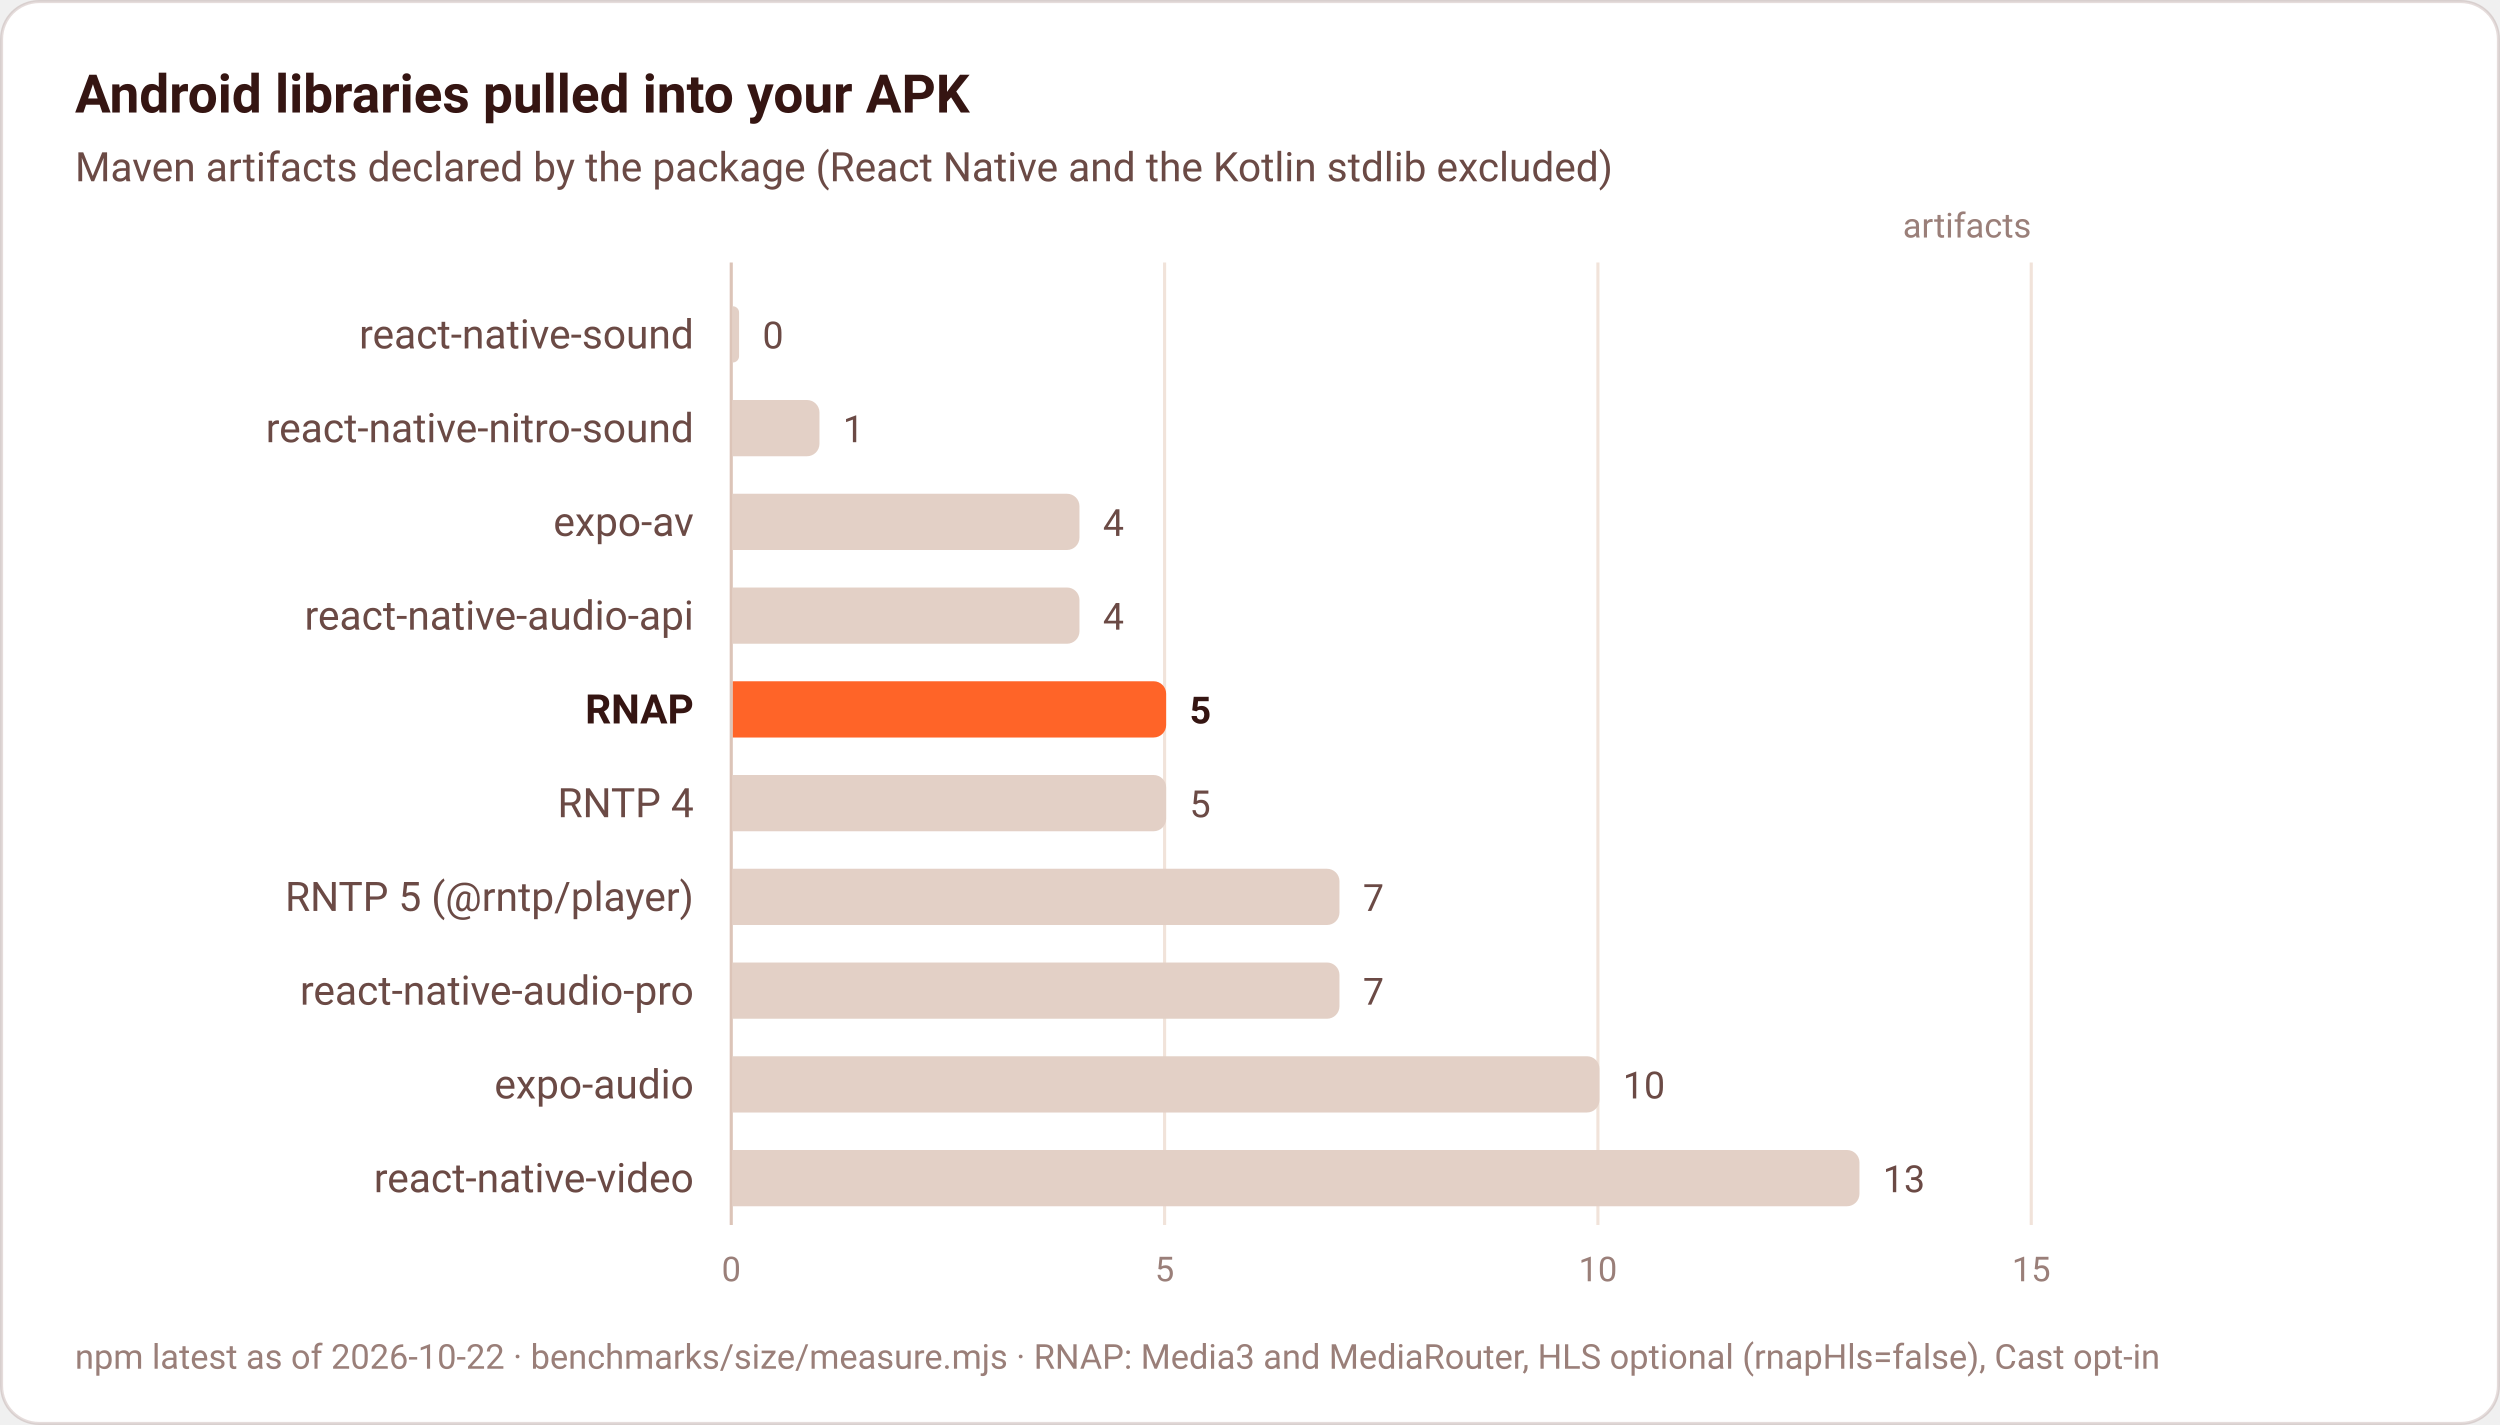
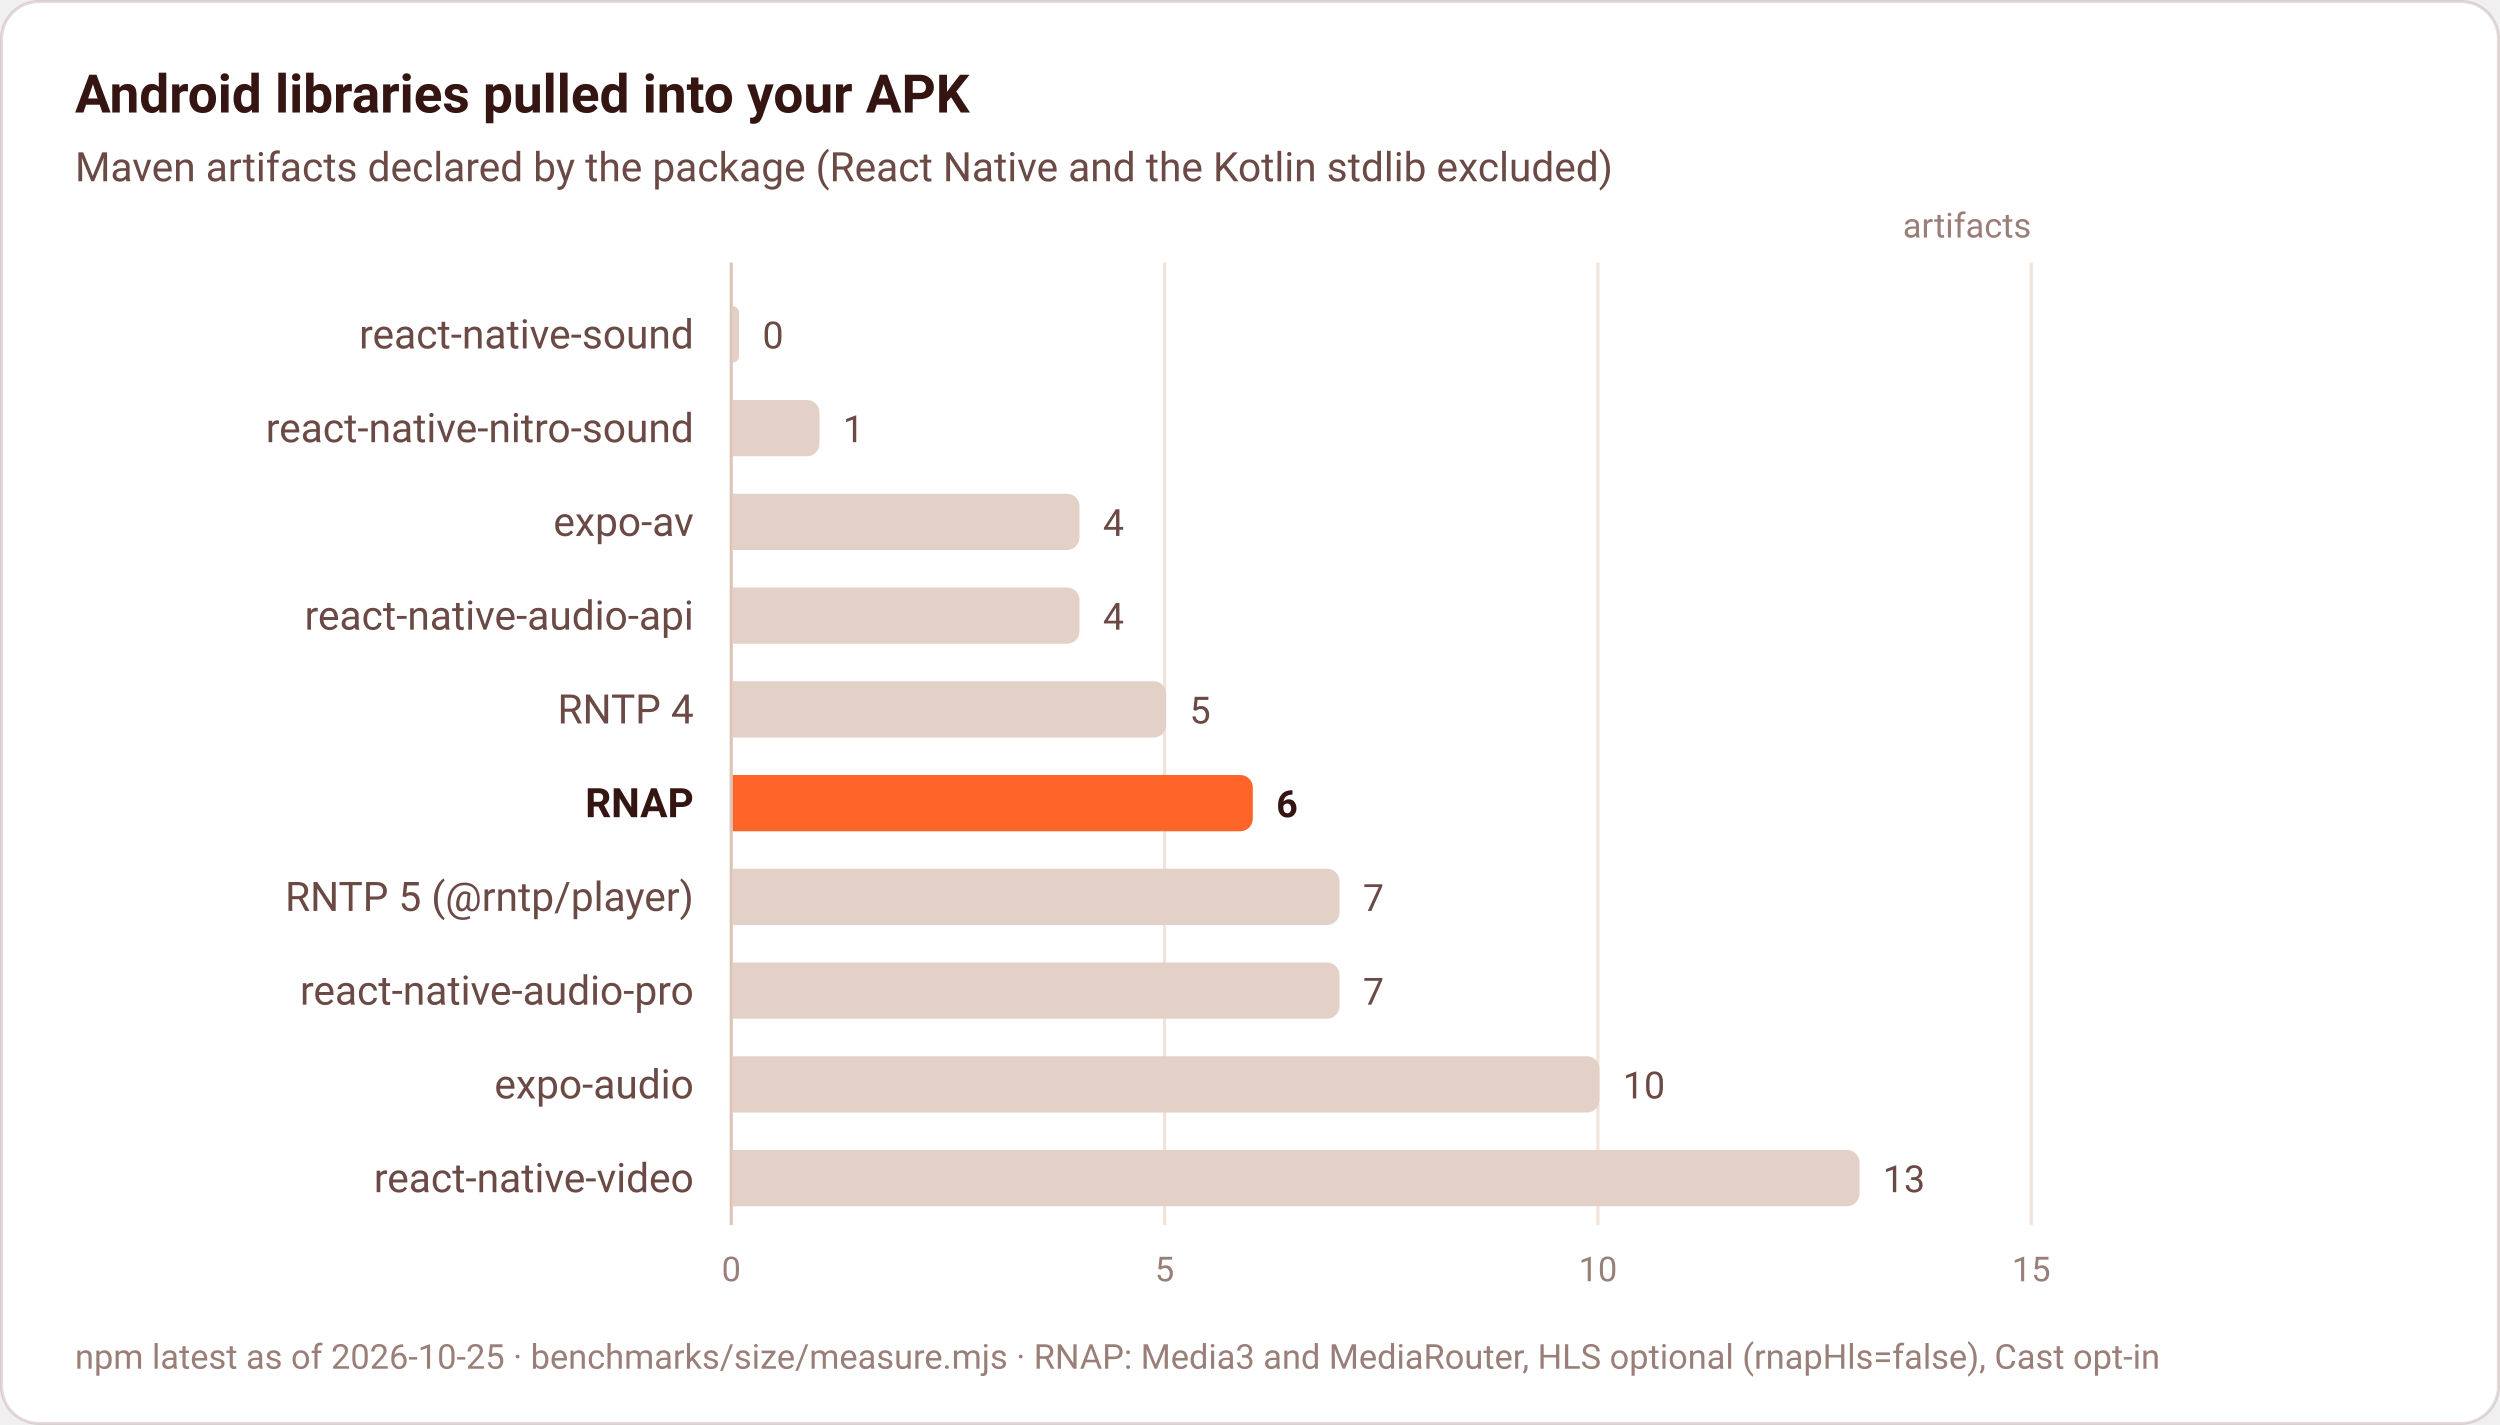
<svg xmlns="http://www.w3.org/2000/svg" width="800" height="456" viewBox="0 0 800 456" font-family="system-ui, -apple-system, &quot;Segoe UI&quot;, Roboto, sans-serif" role="img" aria-labelledby="t d">
  <rect x="0.5" y="0.5" width="799" height="455" rx="12" fill="#ffffff" stroke="rgba(91,34,28,0.16)" />
  <text x="24" y="36" font-size="17" font-weight="600" fill="#351512">Android libraries pulled into your APK</text>
  <text x="24" y="58" font-size="13" fill="#6b4a45">Maven artifacts declared by the package (React Native and the Kotlin stdlib excluded)</text>
  <line x1="234" y1="84" x2="234" y2="392" stroke="#dcc4b8" stroke-width="1" />
  <text x="234" y="410" font-size="11" fill="#9a7f79" text-anchor="middle" style="font-variant-numeric:tabular-nums">0</text>
  <line x1="372.667" y1="84" x2="372.667" y2="392" stroke="#f1e3da" stroke-width="1" />
  <text x="372.667" y="410" font-size="11" fill="#9a7f79" text-anchor="middle" style="font-variant-numeric:tabular-nums">5</text>
  <line x1="511.333" y1="84" x2="511.333" y2="392" stroke="#f1e3da" stroke-width="1" />
  <text x="511.333" y="410" font-size="11" fill="#9a7f79" text-anchor="middle" style="font-variant-numeric:tabular-nums">10</text>
  <line x1="650" y1="84" x2="650" y2="392" stroke="#f1e3da" stroke-width="1" />
  <text x="650" y="410" font-size="11" fill="#9a7f79" text-anchor="middle" style="font-variant-numeric:tabular-nums">15</text>
  <text x="650" y="76" font-size="11" fill="#9a7f79" text-anchor="end">artifacts</text>
  <text x="222" y="111.5" font-size="13" fill="#6b4a45" font-weight="400" text-anchor="end">react-native-sound</text>
  <path d="M234.5,98h0a2,2 0 0 1 2,2v14a2,2 0 0 1 -2,2h-0z" fill="#e3d0c6" />
  <text x="244" y="111.5" font-size="12" fill="#6b4a45" font-weight="400" style="font-variant-numeric:tabular-nums">0</text>
  <text x="222" y="141.5" font-size="13" fill="#6b4a45" font-weight="400" text-anchor="end">react-native-nitro-sound</text>
  <path d="M234.5,128h23.733a4,4 0 0 1 4,4v10a4,4 0 0 1 -4,4h-23.733z" fill="#e3d0c6" />
  <text x="269.733" y="141.5" font-size="12" fill="#6b4a45" font-weight="400" style="font-variant-numeric:tabular-nums">1</text>
  <text x="222" y="171.5" font-size="13" fill="#6b4a45" font-weight="400" text-anchor="end">expo-av</text>
  <path d="M234.5,158h106.933a4,4 0 0 1 4,4v10a4,4 0 0 1 -4,4h-106.933z" fill="#e3d0c6" />
  <text x="352.933" y="171.5" font-size="12" fill="#6b4a45" font-weight="400" style="font-variant-numeric:tabular-nums">4</text>
  <text x="222" y="201.5" font-size="13" fill="#6b4a45" font-weight="400" text-anchor="end">react-native-audio-api</text>
  <path d="M234.5,188h106.933a4,4 0 0 1 4,4v10a4,4 0 0 1 -4,4h-106.933z" fill="#e3d0c6" />
  <text x="352.933" y="201.5" font-size="12" fill="#6b4a45" font-weight="400" style="font-variant-numeric:tabular-nums">4</text>
-   <text x="222" y="231.5" font-size="13" fill="#351512" font-weight="600" text-anchor="end">RNAP</text>
-   <path d="M234.5,218h134.667a4,4 0 0 1 4,4v10a4,4 0 0 1 -4,4h-134.667z" fill="#ff6428" />
-   <text x="380.667" y="231.5" font-size="12" fill="#351512" font-weight="600" style="font-variant-numeric:tabular-nums">5</text>
-   <text x="222" y="261.5" font-size="13" fill="#6b4a45" font-weight="400" text-anchor="end">RNTP 4</text>
-   <path d="M234.5,248h134.667a4,4 0 0 1 4,4v10a4,4 0 0 1 -4,4h-134.667z" fill="#e3d0c6" />
-   <text x="380.667" y="261.5" font-size="12" fill="#6b4a45" font-weight="400" style="font-variant-numeric:tabular-nums">5</text>
+   <text x="222" y="231.5" font-size="13" fill="#6b4a45" font-weight="400" text-anchor="end">RNTP 4</text>
+   <path d="M234.5,218h134.667a4,4 0 0 1 4,4v10a4,4 0 0 1 -4,4h-134.667z" fill="#e3d0c6" />
+   <text x="380.667" y="231.5" font-size="12" fill="#6b4a45" font-weight="400" style="font-variant-numeric:tabular-nums">5</text>
+   <text x="222" y="261.5" font-size="13" fill="#351512" font-weight="600" text-anchor="end">RNAP</text>
+   <path d="M234.5,248h162.4a4,4 0 0 1 4,4v10a4,4 0 0 1 -4,4h-162.4z" fill="#ff6428" />
+   <text x="408.4" y="261.5" font-size="12" fill="#351512" font-weight="600" style="font-variant-numeric:tabular-nums">6</text>
  <text x="222" y="291.5" font-size="13" fill="#6b4a45" font-weight="400" text-anchor="end">RNTP 5 (@rntp/player)</text>
  <path d="M234.5,278h190.133a4,4 0 0 1 4,4v10a4,4 0 0 1 -4,4h-190.133z" fill="#e3d0c6" />
  <text x="436.133" y="291.5" font-size="12" fill="#6b4a45" font-weight="400" style="font-variant-numeric:tabular-nums">7</text>
  <text x="222" y="321.5" font-size="13" fill="#6b4a45" font-weight="400" text-anchor="end">react-native-audio-pro</text>
  <path d="M234.5,308h190.133a4,4 0 0 1 4,4v10a4,4 0 0 1 -4,4h-190.133z" fill="#e3d0c6" />
  <text x="436.133" y="321.5" font-size="12" fill="#6b4a45" font-weight="400" style="font-variant-numeric:tabular-nums">7</text>
  <text x="222" y="351.5" font-size="13" fill="#6b4a45" font-weight="400" text-anchor="end">expo-audio</text>
  <path d="M234.5,338h273.333a4,4 0 0 1 4,4v10a4,4 0 0 1 -4,4h-273.333z" fill="#e3d0c6" />
  <text x="519.333" y="351.5" font-size="12" fill="#6b4a45" font-weight="400" style="font-variant-numeric:tabular-nums">10</text>
  <text x="222" y="381.5" font-size="13" fill="#6b4a45" font-weight="400" text-anchor="end">react-native-video</text>
  <path d="M234.5,368h356.533a4,4 0 0 1 4,4v10a4,4 0 0 1 -4,4h-356.533z" fill="#e3d0c6" />
  <text x="602.533" y="381.5" font-size="12" fill="#6b4a45" font-weight="400" style="font-variant-numeric:tabular-nums">13</text>
-   <text x="24" y="438" font-size="11" fill="#9a7f79">npm latest as of 2026-10-22 · benchmarks/size/measure.mjs · RNAP: Media3 and MediaRouter, HLS optional (rnapHls=false), Cast opt-in</text>
+   <text x="24" y="438" font-size="11" fill="#9a7f79">npm latest as of 2026-10-25 · benchmarks/size/measure.mjs · RNAP: Media3 and MediaRouter, HLS optional (rnapHls=false), Cast opt-in</text>
</svg>
